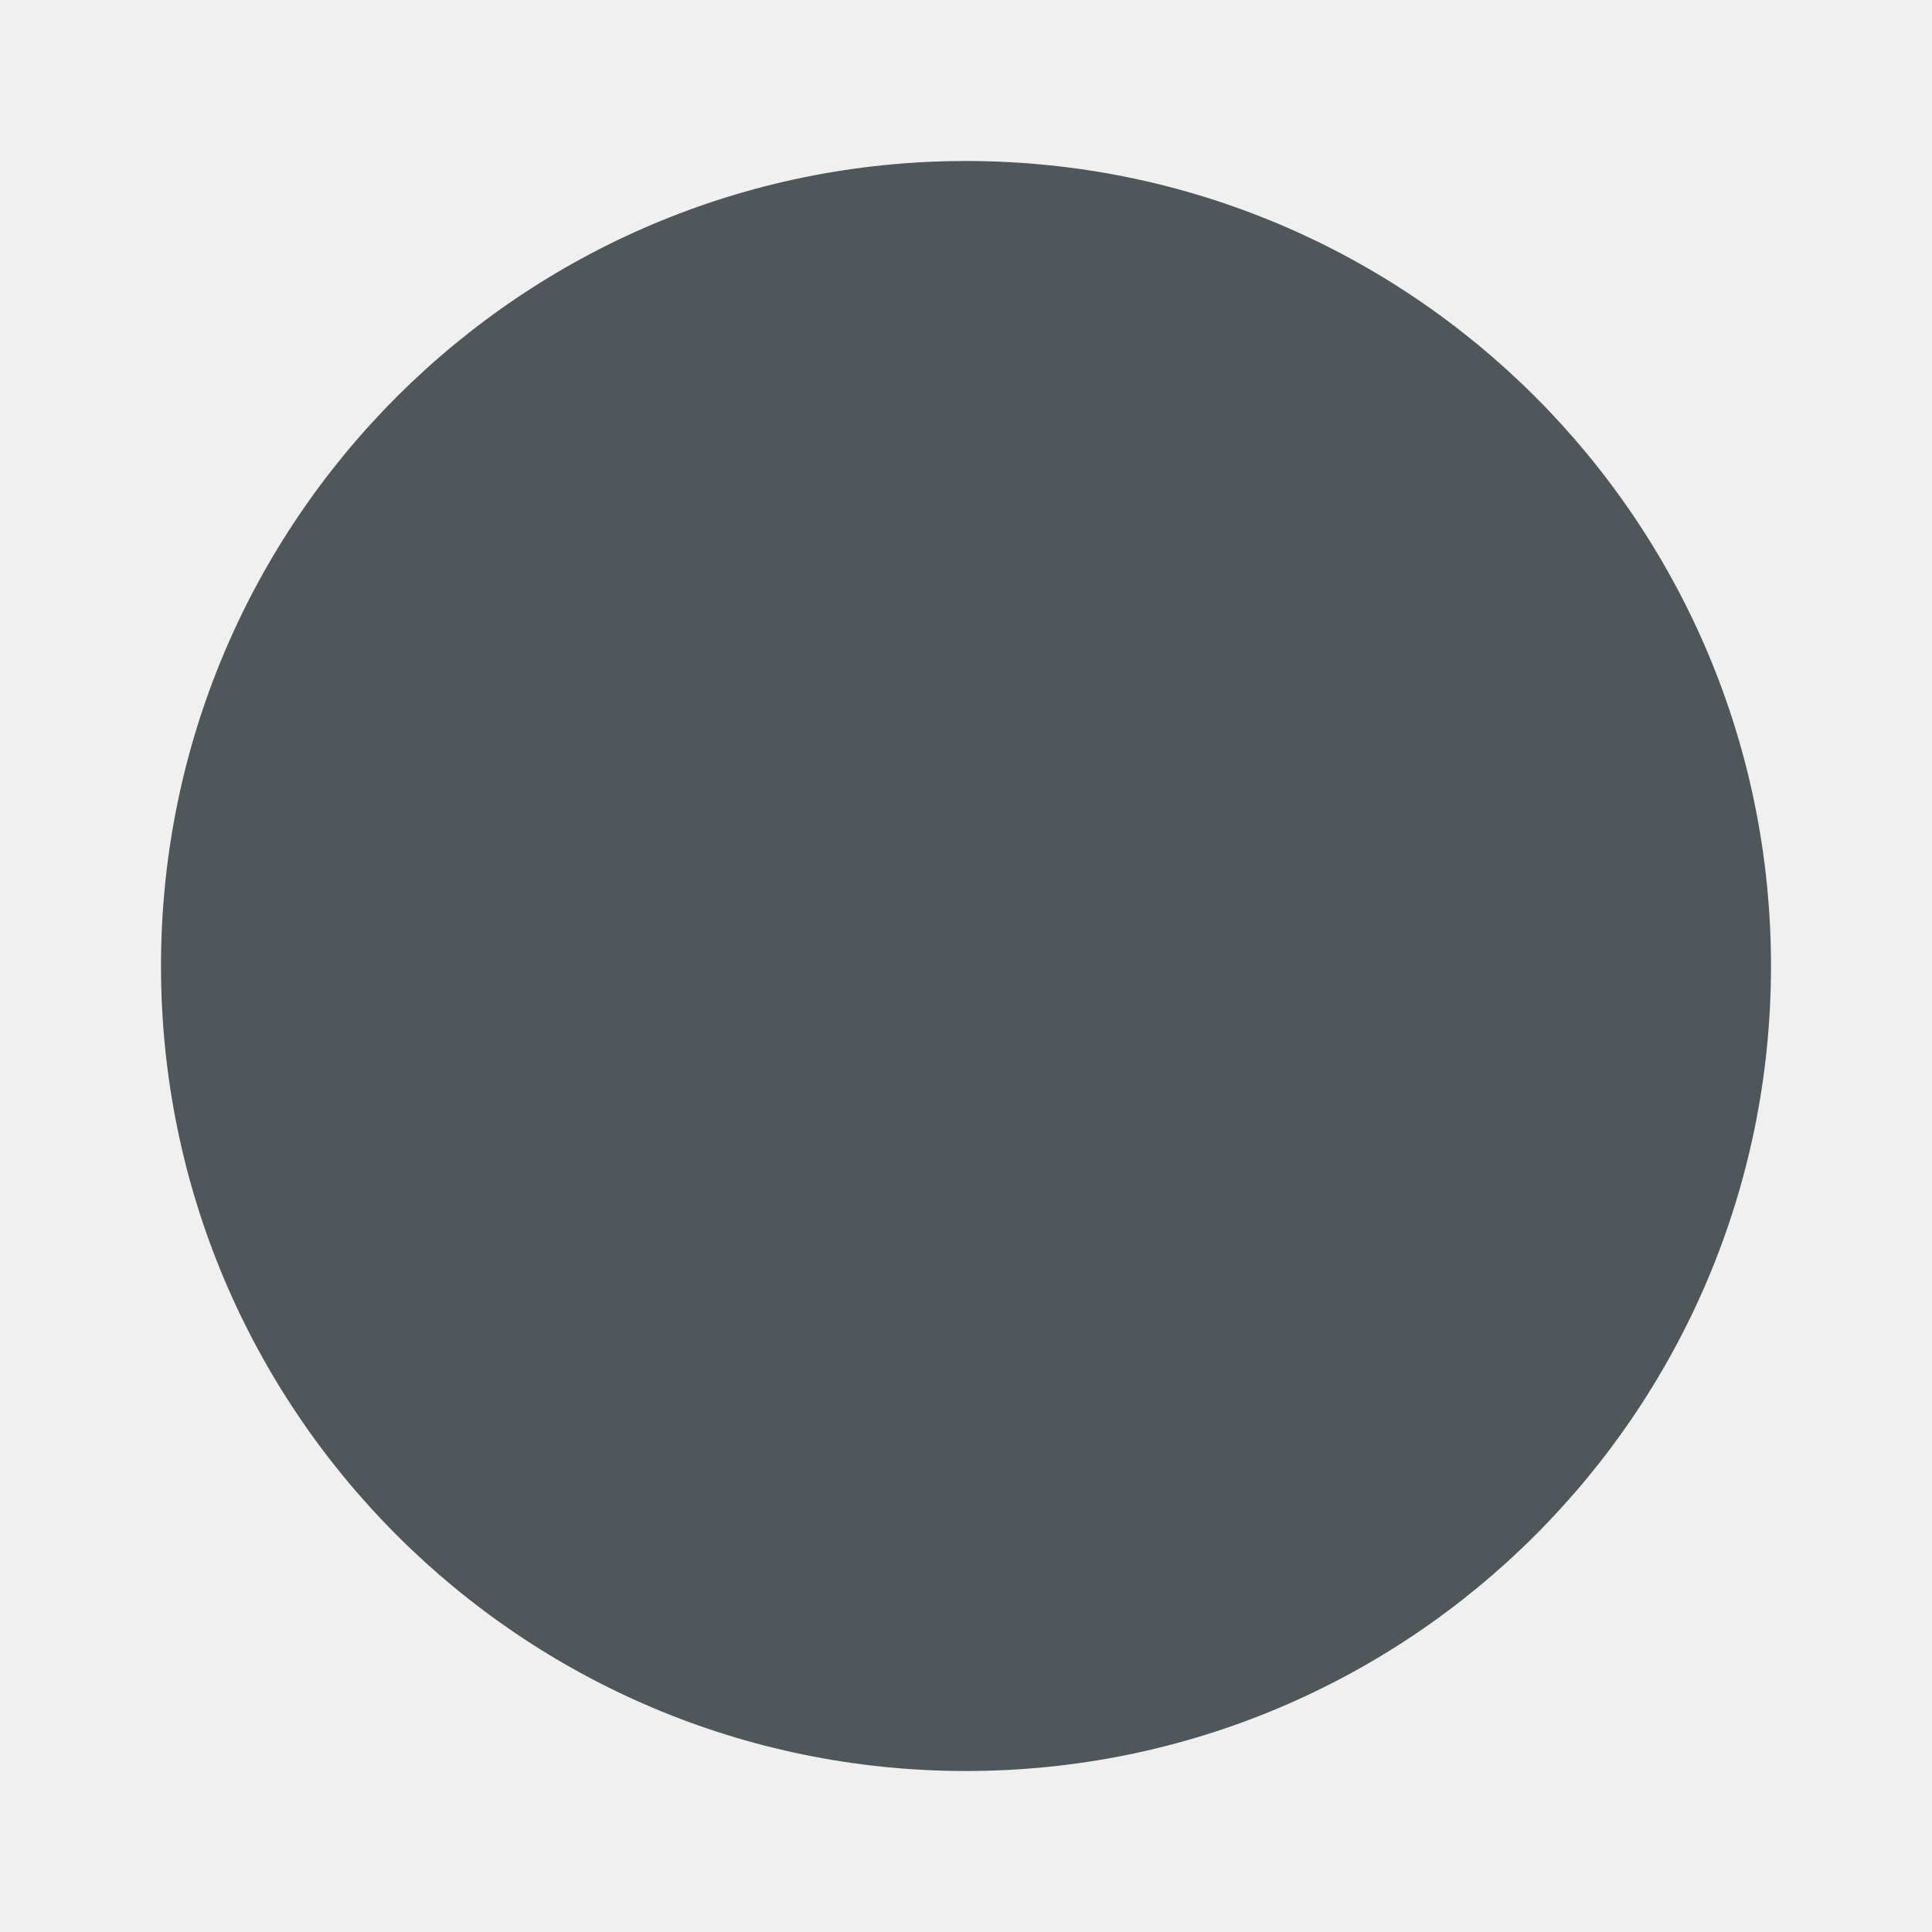
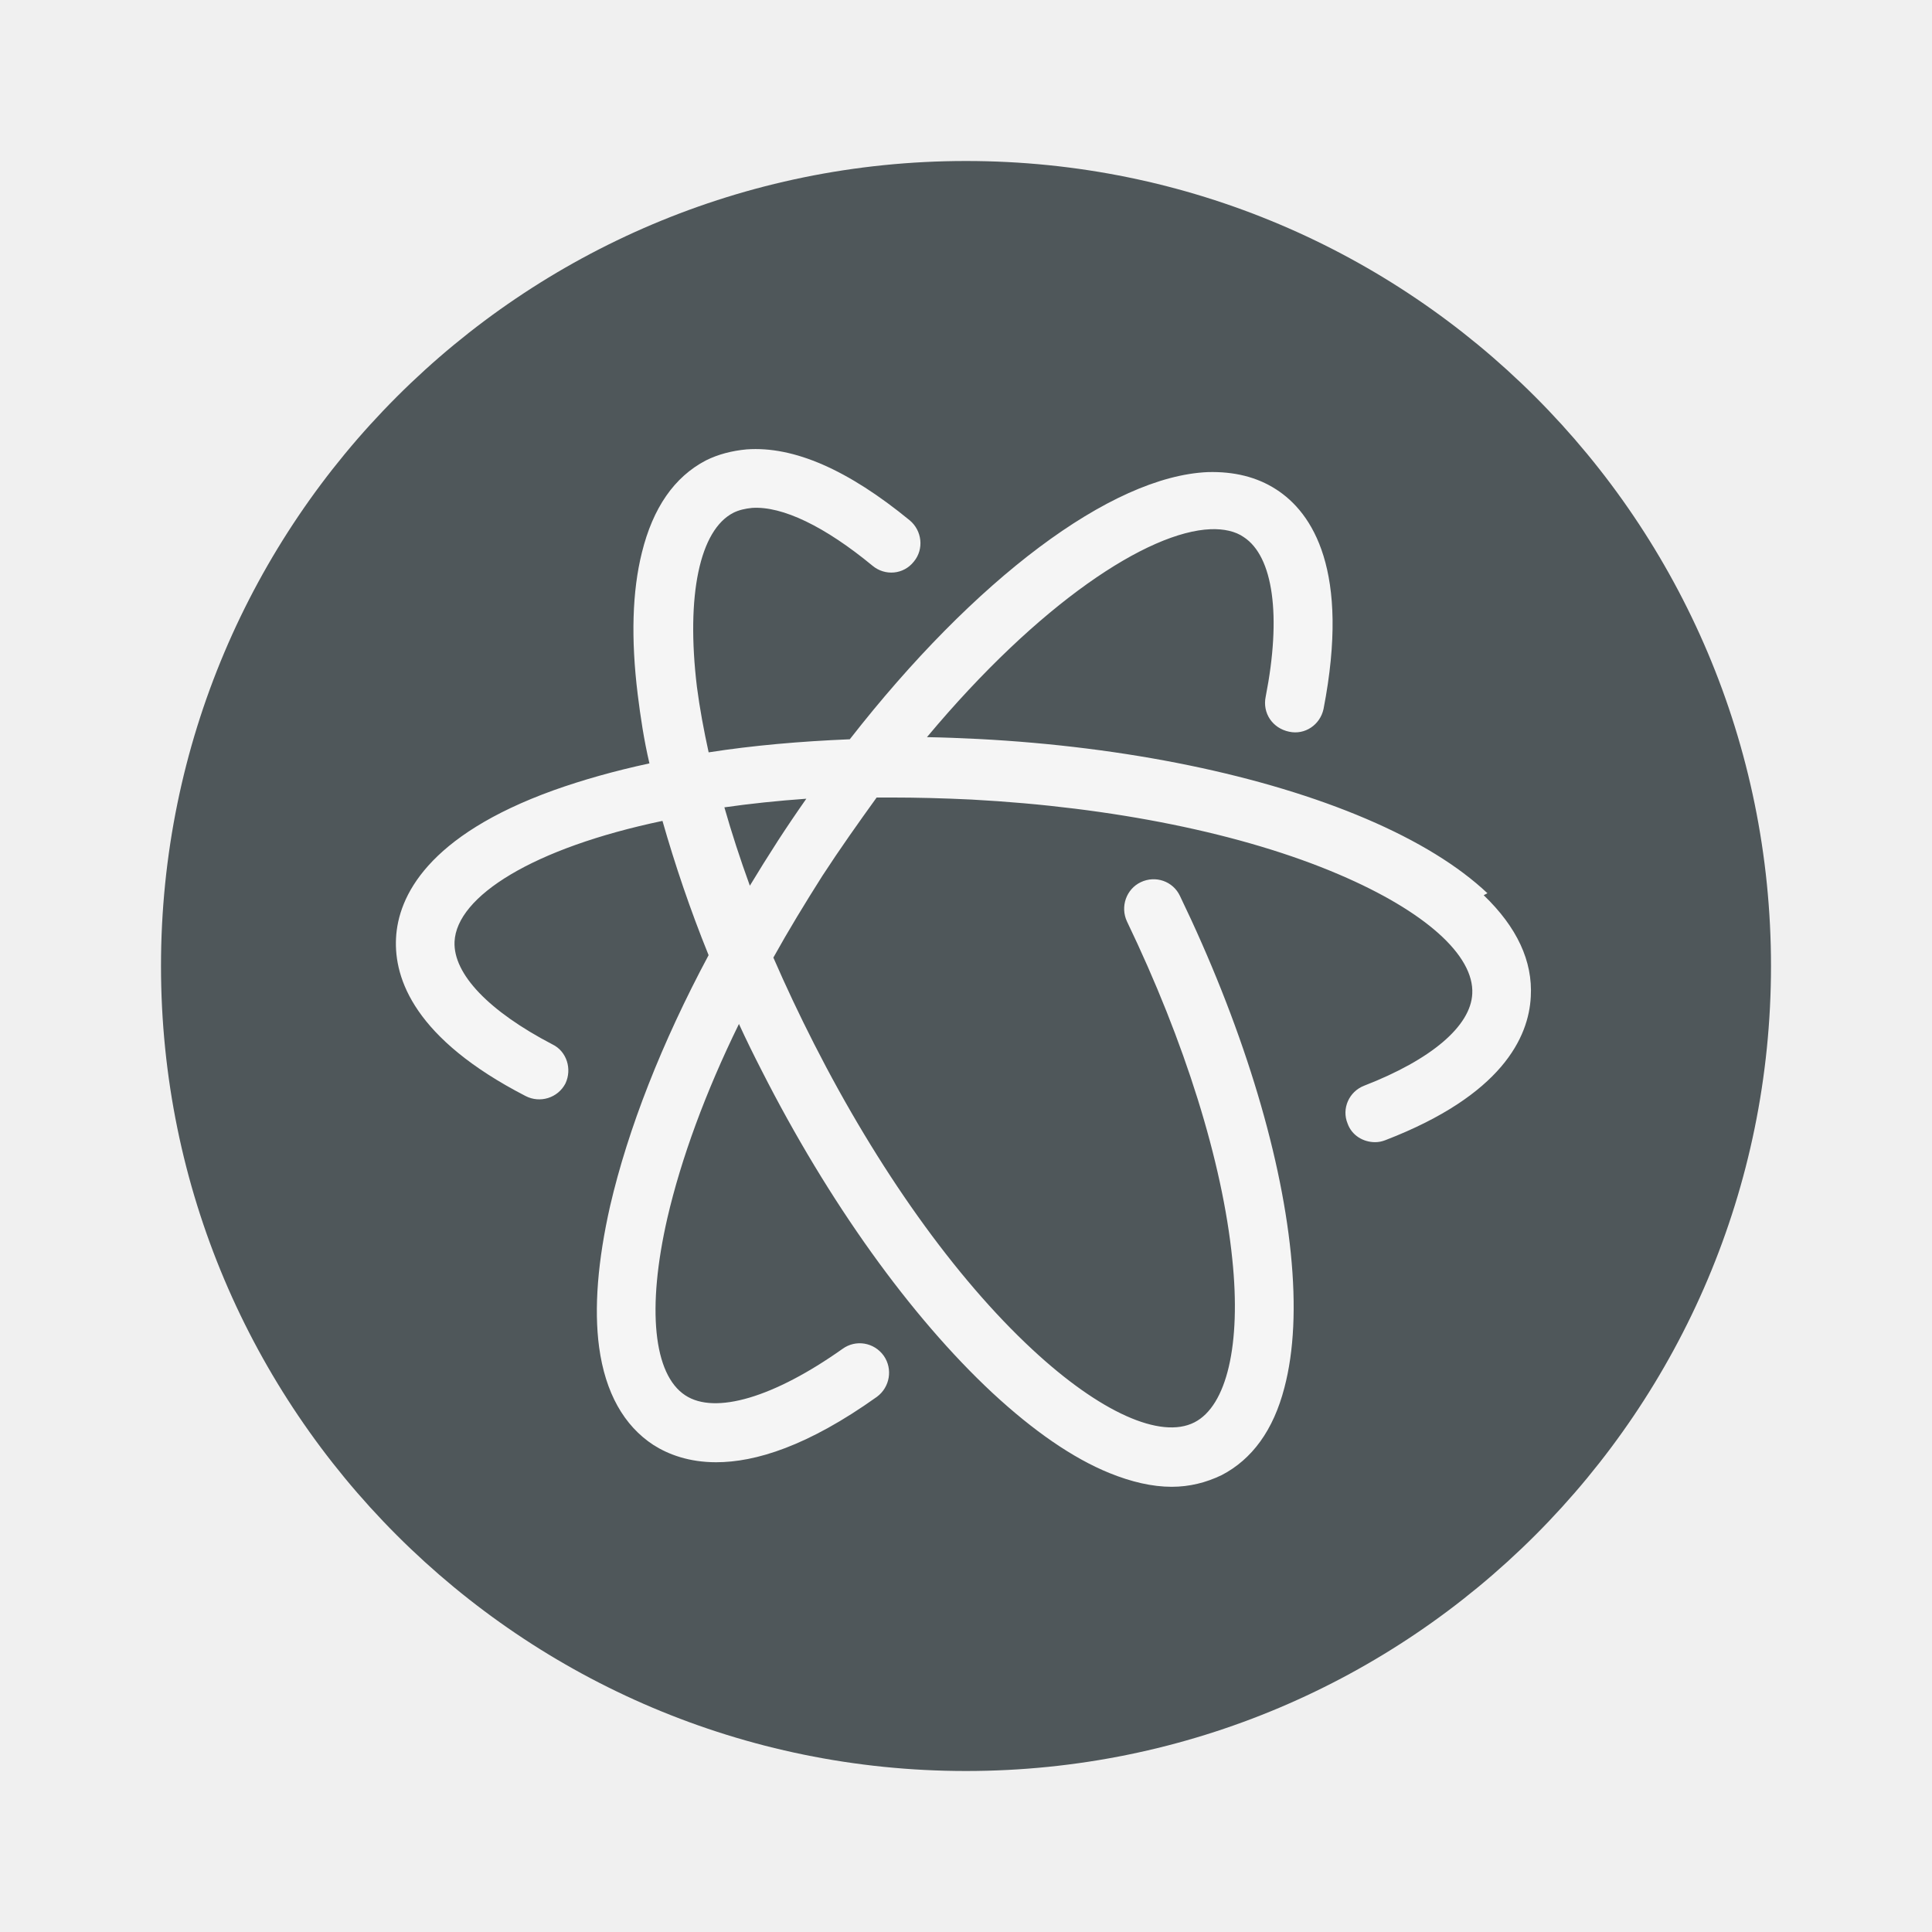
<svg xmlns="http://www.w3.org/2000/svg" height="48" preserveAspectRatio="xMidYMid" version="1.1" width="48" id="svg10">
  <defs id="defs14" />
  <circle style="fill:#4F575A;stroke-width:0.171" id="circle2" r="20" cy="24" cx="24" />
-   <path style="fill:#4F575A;fill-opacity:0.941" id="path4" d="m 19.311,20.914 c -0.234,0.363 -0.462,0.727 -0.681,1.091 -0.24,-0.66 -0.452,-1.312 -0.633,-1.947 0.64,-0.091 1.317,-0.163 2.036,-0.214 -0.245,0.349 -0.486,0.705 -0.722,1.069 z m 17.644,1.278 c -0.719,-0.677 -1.728,-1.3 -3.011,-1.848 -2.549,-1.088 -5.97,-1.793 -9.631,-1.984 -0.445,-0.022 -0.872,-0.039 -1.283,-0.046 2.788,-3.336 5.491,-5.106 7.048,-5.166 0.325,-0.012 0.616,0.051 0.821,0.195 0.736,0.479 0.941,1.959 0.547,3.964 -0.086,0.411 0.171,0.787 0.582,0.872 0.393,0.086 0.77,-0.171 0.855,-0.565 0.667,-3.439 -0.274,-4.876 -1.18,-5.457 -0.479,-0.308 -1.044,-0.445 -1.694,-0.428 -2.412,0.103 -5.799,2.669 -8.896,6.638 -1.232,0.051 -2.412,0.154 -3.507,0.325 -0.12,-0.547 -0.222,-1.095 -0.291,-1.625 -0.274,-2.275 0.068,-3.9 0.907,-4.328 0.137,-0.068 0.291,-0.103 0.462,-0.12 0.753,-0.051 1.813,0.462 2.994,1.437 0.308,0.257 0.77,0.222 1.026,-0.103 0.257,-0.308 0.205,-0.77 -0.103,-1.026 -1.523,-1.249 -2.874,-1.848 -4.054,-1.762 -0.359,0.034 -0.701,0.12 -1.009,0.274 -0.787,0.411 -1.317,1.18 -1.591,2.292 -0.239,0.958 -0.274,2.138 -0.103,3.524 0.068,0.547 0.154,1.129 0.291,1.711 -0.872,0.188 -1.659,0.411 -2.378,0.667 -3.131,1.129 -3.866,2.635 -3.918,3.678 -0.051,1.009 0.462,2.498 3.216,3.918 0.359,0.188 0.804,0.051 0.992,-0.308 0.171,-0.359 0.034,-0.804 -0.325,-0.975 -1.574,-0.821 -2.463,-1.745 -2.429,-2.549 0.051,-1.129 1.95,-2.327 5.166,-3.002 0.308,1.078 0.684,2.195 1.146,3.336 -1.163,2.173 -2.002,4.316 -2.446,6.227 -0.308,1.36 -0.404,2.549 -0.274,3.514 0.154,1.129 0.616,1.95 1.351,2.429 0.376,0.239 0.89,0.428 1.557,0.428 0.975,0 2.275,-0.399 3.993,-1.625 0.325,-0.24 0.399,-0.693 0.171,-1.02 -0.24,-0.335 -0.696,-0.411 -1.026,-0.171 -1.7,1.204 -3.165,1.642 -3.906,1.153 -0.792,-0.518 -0.958,-2.161 -0.445,-4.402 0.342,-1.476 0.949,-3.131 1.779,-4.824 0.18,0.393 0.366,0.77 0.565,1.158 1.659,3.267 3.695,6.107 5.731,8.006 1.026,0.951 2.002,1.625 2.908,1.993 0.547,0.222 1.067,0.342 1.546,0.342 0.445,0 0.855,-0.103 1.245,-0.291 0.753,-0.393 1.283,-1.112 1.557,-2.173 0.239,-0.907 0.291,-2.025 0.159,-3.336 -0.262,-2.588 -1.239,-5.741 -2.754,-8.879 -0.171,-0.366 -0.607,-0.518 -0.975,-0.342 -0.359,0.171 -0.513,0.609 -0.342,0.975 1.437,2.989 2.373,5.97 2.617,8.391 0.222,2.121 -0.137,3.644 -0.941,4.054 -0.838,0.428 -2.349,-0.251 -4.029,-1.813 -1.916,-1.779 -3.839,-4.482 -5.423,-7.596 -0.366,-0.719 -0.701,-1.43 -1.009,-2.138 0.376,-0.677 0.787,-1.351 1.215,-2.027 0.445,-0.684 0.907,-1.334 1.351,-1.95 h 0.359 c 0.633,0 1.3,0.017 2.002,0.051 3.49,0.188 6.74,0.838 9.135,1.865 2.121,0.907 3.353,2.002 3.302,2.96 -0.039,0.804 -1.018,1.637 -2.686,2.284 -0.376,0.145 -0.565,0.57 -0.411,0.941 0.103,0.291 0.385,0.462 0.684,0.462 0.086,0 0.171,-0.017 0.257,-0.051 2.891,-1.115 3.558,-2.552 3.61,-3.562 0.051,-0.883 -0.342,-1.728 -1.17,-2.523 z" />
+   <path style="fill:#ffffff;fill-opacity:0.941" id="path4" d="m 19.311,20.914 c -0.234,0.363 -0.462,0.727 -0.681,1.091 -0.24,-0.66 -0.452,-1.312 -0.633,-1.947 0.64,-0.091 1.317,-0.163 2.036,-0.214 -0.245,0.349 -0.486,0.705 -0.722,1.069 z m 17.644,1.278 c -0.719,-0.677 -1.728,-1.3 -3.011,-1.848 -2.549,-1.088 -5.97,-1.793 -9.631,-1.984 -0.445,-0.022 -0.872,-0.039 -1.283,-0.046 2.788,-3.336 5.491,-5.106 7.048,-5.166 0.325,-0.012 0.616,0.051 0.821,0.195 0.736,0.479 0.941,1.959 0.547,3.964 -0.086,0.411 0.171,0.787 0.582,0.872 0.393,0.086 0.77,-0.171 0.855,-0.565 0.667,-3.439 -0.274,-4.876 -1.18,-5.457 -0.479,-0.308 -1.044,-0.445 -1.694,-0.428 -2.412,0.103 -5.799,2.669 -8.896,6.638 -1.232,0.051 -2.412,0.154 -3.507,0.325 -0.12,-0.547 -0.222,-1.095 -0.291,-1.625 -0.274,-2.275 0.068,-3.9 0.907,-4.328 0.137,-0.068 0.291,-0.103 0.462,-0.12 0.753,-0.051 1.813,0.462 2.994,1.437 0.308,0.257 0.77,0.222 1.026,-0.103 0.257,-0.308 0.205,-0.77 -0.103,-1.026 -1.523,-1.249 -2.874,-1.848 -4.054,-1.762 -0.359,0.034 -0.701,0.12 -1.009,0.274 -0.787,0.411 -1.317,1.18 -1.591,2.292 -0.239,0.958 -0.274,2.138 -0.103,3.524 0.068,0.547 0.154,1.129 0.291,1.711 -0.872,0.188 -1.659,0.411 -2.378,0.667 -3.131,1.129 -3.866,2.635 -3.918,3.678 -0.051,1.009 0.462,2.498 3.216,3.918 0.359,0.188 0.804,0.051 0.992,-0.308 0.171,-0.359 0.034,-0.804 -0.325,-0.975 -1.574,-0.821 -2.463,-1.745 -2.429,-2.549 0.051,-1.129 1.95,-2.327 5.166,-3.002 0.308,1.078 0.684,2.195 1.146,3.336 -1.163,2.173 -2.002,4.316 -2.446,6.227 -0.308,1.36 -0.404,2.549 -0.274,3.514 0.154,1.129 0.616,1.95 1.351,2.429 0.376,0.239 0.89,0.428 1.557,0.428 0.975,0 2.275,-0.399 3.993,-1.625 0.325,-0.24 0.399,-0.693 0.171,-1.02 -0.24,-0.335 -0.696,-0.411 -1.026,-0.171 -1.7,1.204 -3.165,1.642 -3.906,1.153 -0.792,-0.518 -0.958,-2.161 -0.445,-4.402 0.342,-1.476 0.949,-3.131 1.779,-4.824 0.18,0.393 0.366,0.77 0.565,1.158 1.659,3.267 3.695,6.107 5.731,8.006 1.026,0.951 2.002,1.625 2.908,1.993 0.547,0.222 1.067,0.342 1.546,0.342 0.445,0 0.855,-0.103 1.245,-0.291 0.753,-0.393 1.283,-1.112 1.557,-2.173 0.239,-0.907 0.291,-2.025 0.159,-3.336 -0.262,-2.588 -1.239,-5.741 -2.754,-8.879 -0.171,-0.366 -0.607,-0.518 -0.975,-0.342 -0.359,0.171 -0.513,0.609 -0.342,0.975 1.437,2.989 2.373,5.97 2.617,8.391 0.222,2.121 -0.137,3.644 -0.941,4.054 -0.838,0.428 -2.349,-0.251 -4.029,-1.813 -1.916,-1.779 -3.839,-4.482 -5.423,-7.596 -0.366,-0.719 -0.701,-1.43 -1.009,-2.138 0.376,-0.677 0.787,-1.351 1.215,-2.027 0.445,-0.684 0.907,-1.334 1.351,-1.95 h 0.359 c 0.633,0 1.3,0.017 2.002,0.051 3.49,0.188 6.74,0.838 9.135,1.865 2.121,0.907 3.353,2.002 3.302,2.96 -0.039,0.804 -1.018,1.637 -2.686,2.284 -0.376,0.145 -0.565,0.57 -0.411,0.941 0.103,0.291 0.385,0.462 0.684,0.462 0.086,0 0.171,-0.017 0.257,-0.051 2.891,-1.115 3.558,-2.552 3.61,-3.562 0.051,-0.883 -0.342,-1.728 -1.17,-2.523 z" />
  <path style="fill:#4F575A;fill-opacity:1" id="path6" d="m 22.519,24.169 c 0,0.883 0.713,1.596 1.594,1.596 0.881,0 1.594,-0.713 1.594,-1.596 0,-0.881 -0.713,-1.596 -1.594,-1.596 -0.881,0 -1.596,0.715 -1.596,1.596" />
</svg>
